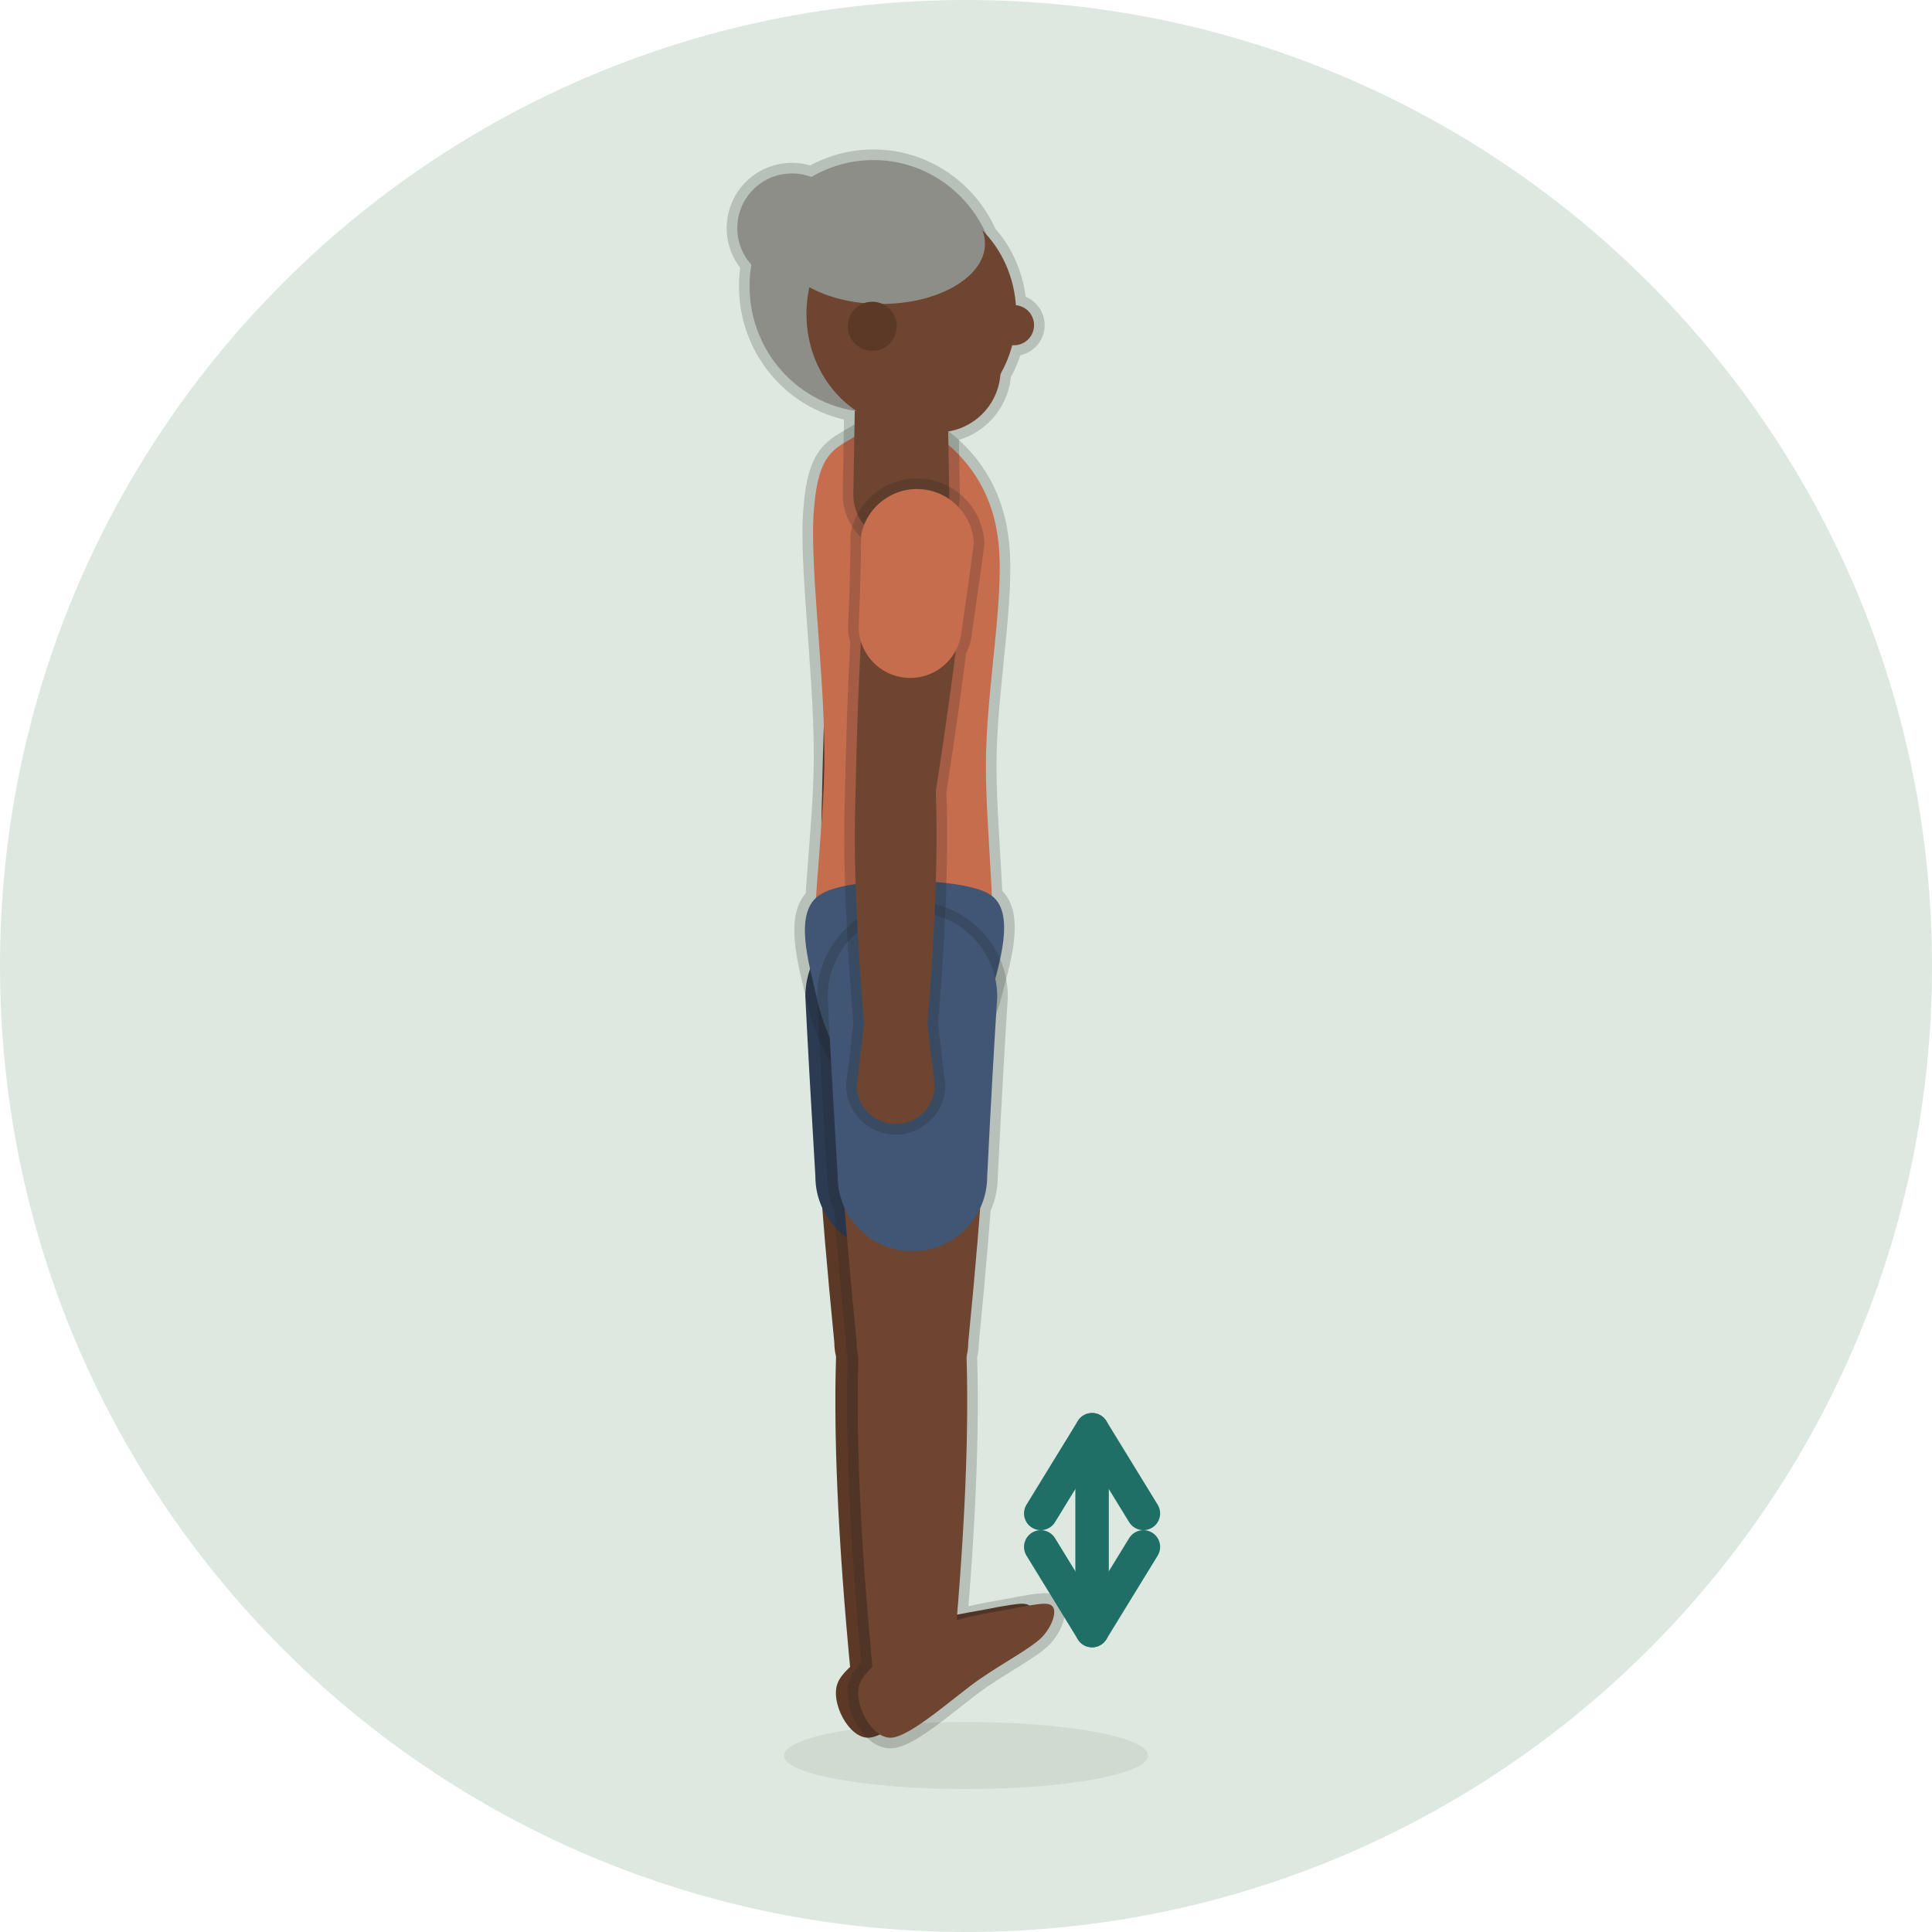
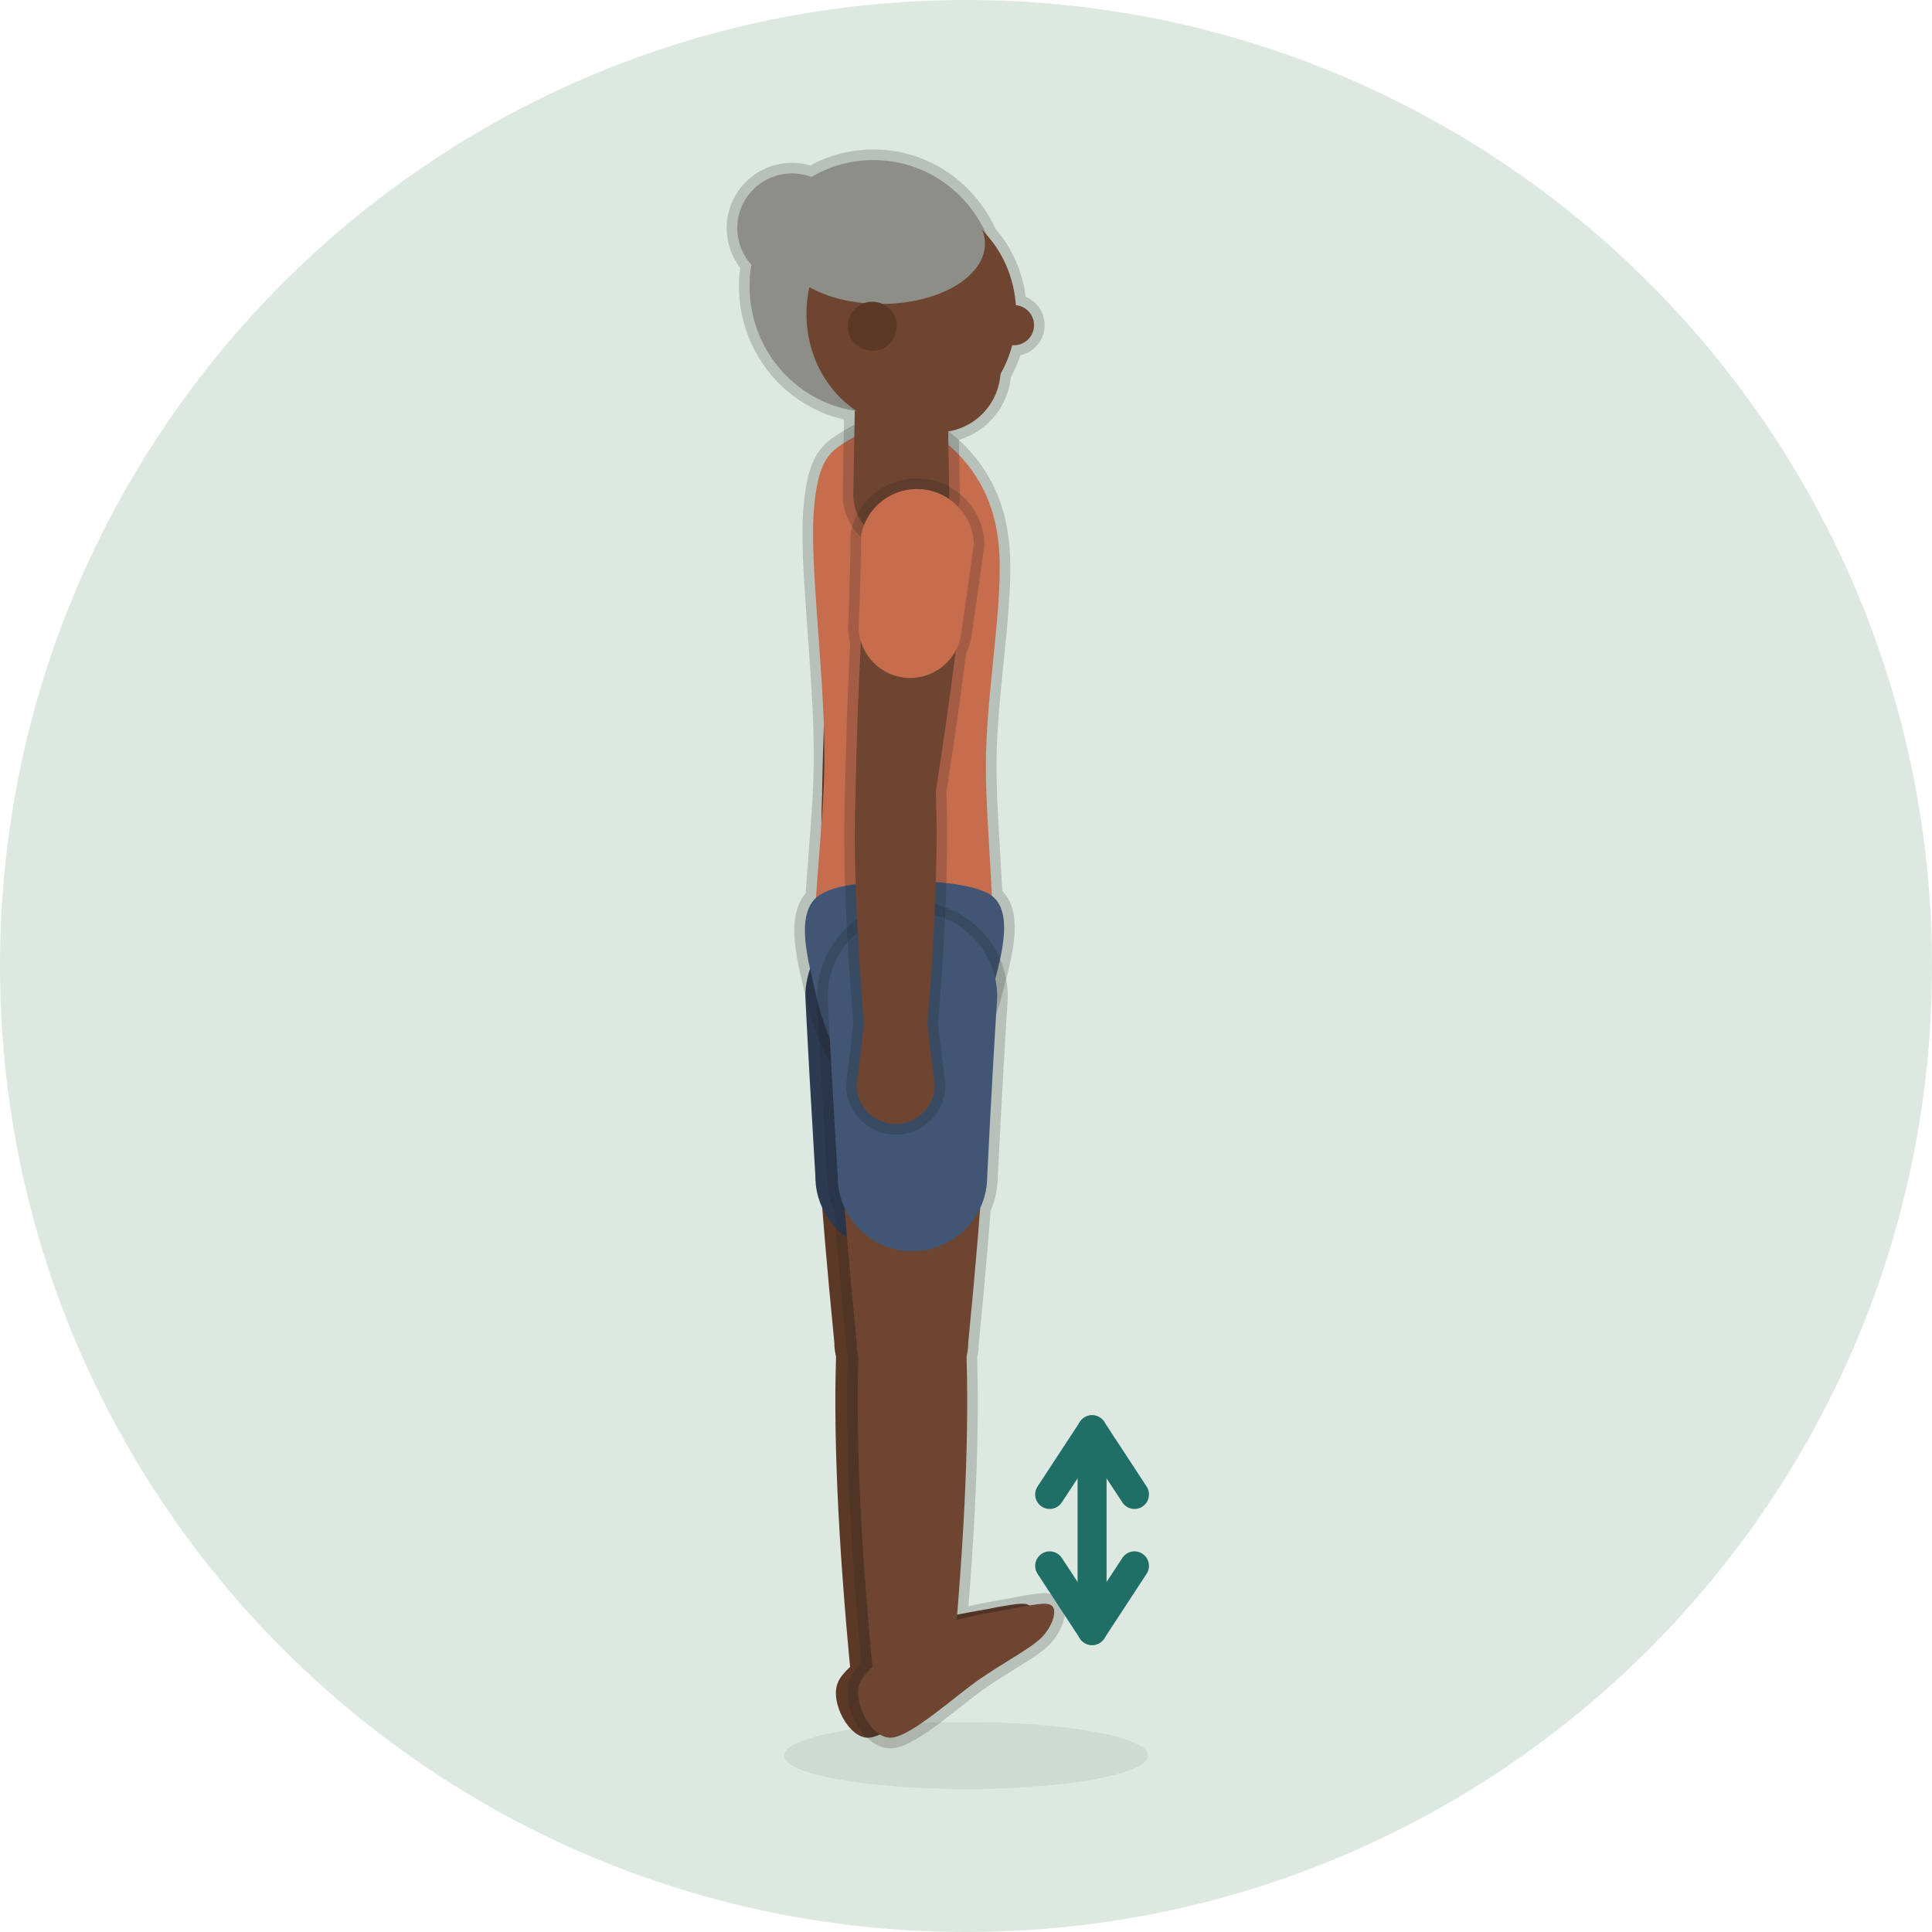
<svg xmlns="http://www.w3.org/2000/svg" viewBox="0 0 200 200" width="400" height="400" role="img" aria-label="Standing figure in profile with heels down and the fronts of both feet lifted off the floor.">
  <circle cx="100" cy="100" r="100" fill="#DDE9E0" />
  <clipPath id="cy3lfzz">
    <circle cx="100" cy="100" r="100" />
  </clipPath>
  <g clip-path="url(#cy3lfzz)">
    <g transform="translate(100.0 180.0) scale(1.155)">
      <ellipse cx="0" cy="1.5" rx="16.31" ry="3" fill="#20211F" opacity="0.08" />
      <g>
        <path d="M-11.7 -107.9Q-12.6 -99.2 -12.9 -84.9A3.6 3.6 0 0 0 -5.8 -84.3Q-3.6 -98.4 -2.9 -107.1A4.4 4.4 0 0 0 -11.7 -107.9Z" fill="#5C3927" />
        <path d="M-12.4 -107.9Q-12.4 -105.0 -12.6 -100.1A4.6 4.6 0 0 0 -3.4 -99.3Q-2.7 -104.1 -2.3 -107.1A5.1 5.1 0 0 0 -12.4 -107.9Z" fill="#AD5C40" />
        <path d="M-12.9 -84.6Q-13.2 -76.6 -12.1 -63.6A2.8 2.8 0 0 0 -6.5 -63.6Q-5.4 -76.6 -5.7 -84.6A3.6 3.6 0 0 0 -12.9 -84.6Z" fill="#5C3927" />
        <path d="M-12.2 -63.6Q-12.4 -61.7 -12.8 -58.6A3.5 3.5 0 0 0 -5.8 -58.6Q-6.2 -61.7 -6.4 -63.6A2.9 2.9 0 0 0 -12.2 -63.6Z" fill="#5C3927" />
      </g>
      <g>
        <path d="M-11.6 -35.5Q-12.1 -24.1 -10.3 -5.5A3.5 3.5 0 0 0 -3.3 -5.5Q-1.5 -24.1 -2.0 -35.5A4.8 4.8 0 0 0 -11.6 -35.5Z" fill="#5C3927" />
        <path d="M-13.9 -66.5Q-13.7 -54.7 -11.8 -35.5A5.0 5.0 0 0 0 -1.8 -35.5Q0.1 -54.7 0.2 -66.5A7.0 7.0 0 0 0 -13.9 -66.5Z" fill="#5C3927" />
        <path d="M-14.4 -66.5Q-14.1 -60.4 -13.5 -50.4A6.7 6.7 0 0 0 -0.1 -50.4Q0.4 -60.4 0.8 -66.5A7.6 7.6 0 0 0 -14.4 -66.5Z" fill="#2C3B52" />
        <path d="M-6.8 -1.9A3.6 3.6 0.0 1 0 -6.8 -9.1A3.6 3.6 0.0 1 0 -6.8 -1.9Z" fill="#5C3927" />
        <path d="M-11.5 -5.0C-12.2 -3.3 -10.5 -0.0 -8.7 -0.1C-6.9 -0.2 -2.9 -3.9 -0.7 -5.4C1.5 -6.9 3.6 -8.0 4.7 -9.0C5.8 -10.1 6.1 -11.4 5.8 -11.8C5.5 -12.3 4.6 -12.1 2.8 -11.8C1.0 -11.4 -2.6 -11.0 -4.9 -9.9C-7.3 -8.8 -10.9 -6.6 -11.5 -5.0Z" fill="#5C3927" />
      </g>
      <g>
        <path d="M-13.2 -66.5C-14.4 -71.3 -12.6 -81.2 -12.7 -88.5C-12.7 -95.8 -14.1 -105.8 -13.6 -110.5C-13.2 -115.2 -11.8 -115.6 -10.0 -116.7C-8.2 -117.8 -4.9 -118.4 -2.8 -116.9C-0.7 -115.5 2.1 -112.7 2.8 -108.0C3.6 -103.3 2.0 -95.4 1.8 -88.5C1.6 -81.6 3.2 -71.3 1.9 -66.5C0.6 -61.8 -3.3 -60.0 -5.8 -60.0C-8.3 -60.0 -12.1 -61.8 -13.2 -66.5ZM-13.4 -66.5C-14.0 -69.3 -15.6 -74.2 -13.0 -75.7C-10.5 -77.3 -0.5 -77.3 2.1 -75.7C4.6 -74.2 2.9 -69.3 2.2 -66.5C1.4 -63.7 -0.4 -60.0 -2.3 -58.7C-4.2 -57.4 -7.5 -57.4 -9.3 -58.7C-11.2 -60.0 -12.8 -63.7 -13.4 -66.5Z" fill="#1E1F1D" stroke="#1E1F1D" stroke-width="1.9" stroke-linejoin="round" opacity="0.2" />
        <path d="M-13.2 -66.5C-14.4 -71.3 -12.6 -81.2 -12.7 -88.5C-12.7 -95.8 -14.1 -105.8 -13.6 -110.5C-13.2 -115.2 -11.8 -115.6 -10.0 -116.7C-8.2 -117.8 -4.9 -118.4 -2.8 -116.9C-0.7 -115.5 2.1 -112.7 2.8 -108.0C3.6 -103.3 2.0 -95.4 1.8 -88.5C1.6 -81.6 3.2 -71.3 1.9 -66.5C0.6 -61.8 -3.3 -60.0 -5.8 -60.0C-8.3 -60.0 -12.1 -61.8 -13.2 -66.5Z" fill="#C66D4E" />
        <path d="M-13.4 -66.5C-14.0 -69.3 -15.6 -74.2 -13.0 -75.7C-10.5 -77.3 -0.5 -77.3 2.1 -75.7C4.6 -74.2 2.9 -69.3 2.2 -66.5C1.4 -63.7 -0.4 -60.0 -2.3 -58.7C-4.2 -57.4 -7.5 -57.4 -9.3 -58.7C-11.2 -60.0 -12.8 -63.7 -13.4 -66.5Z" fill="#405674" />
      </g>
      <g>
        <path d="M-1.5 -111.5Q-1.6 -117.8 -1.8 -128.0A4.0 4.0 0 0 0 -9.8 -128.0Q-10.0 -117.8 -10.1 -111.5A4.3 4.3 0 0 0 -1.5 -111.5ZM-15.6 -130.5A4.9 4.9 0.0 1 0 -15.6 -140.3A4.9 4.9 0.0 1 0 -15.6 -130.5ZM-8.3 -118.9A11.1 11.3 0.0 1 0 -8.3 -141.5A11.1 11.3 0.0 1 0 -8.3 -118.9ZM-4.9 -117.5A9.4 10.2 0.0 1 0 -4.9 -137.9A9.4 10.2 0.0 1 0 -4.9 -117.5ZM-2.5 -117.1A5.6 5.6 0.0 1 0 -2.5 -128.3A5.6 5.6 0.0 1 0 -2.5 -117.1ZM4.3 -124.9A1.8 1.8 0.0 1 0 4.3 -128.5A1.8 1.8 0.0 1 0 4.3 -124.9ZM-7.6 -128.6A9.3 5.4 0.0 1 0 -7.6 -139.4A9.3 5.4 0.0 1 0 -7.6 -128.6ZM-8.4 -124.4A2.2 2.2 0.0 1 0 -8.4 -128.8A2.2 2.2 0.0 1 0 -8.4 -124.4Z" fill="#1E1F1D" stroke="#1E1F1D" stroke-width="1.9" stroke-linejoin="round" opacity="0.2" />
        <path d="M-1.5 -111.5Q-1.6 -117.8 -1.8 -128.0A4.0 4.0 0 0 0 -9.8 -128.0Q-10.0 -117.8 -10.1 -111.5A4.3 4.3 0 0 0 -1.5 -111.5Z" fill="#6E4530" />
        <path d="M-15.6 -130.5A4.9 4.9 0.0 1 0 -15.6 -140.3A4.9 4.9 0.0 1 0 -15.6 -130.5Z" fill="#8E8E89" />
        <path d="M-8.3 -118.9A11.1 11.3 0.0 1 0 -8.3 -141.5A11.1 11.3 0.0 1 0 -8.3 -118.9Z" fill="#8E8E89" />
        <path d="M-4.9 -117.5A9.4 10.2 0.0 1 0 -4.9 -137.9A9.4 10.2 0.0 1 0 -4.9 -117.5Z" fill="#6E4530" />
        <path d="M-2.5 -117.1A5.6 5.6 0.0 1 0 -2.5 -128.3A5.6 5.6 0.0 1 0 -2.5 -117.1Z" fill="#6E4530" />
        <path d="M4.3 -124.9A1.8 1.8 0.0 1 0 4.3 -128.5A1.8 1.8 0.0 1 0 4.3 -124.9Z" fill="#6E4530" />
        <path d="M-7.6 -128.6A9.3 5.4 0.0 1 0 -7.6 -139.4A9.3 5.4 0.0 1 0 -7.6 -128.6Z" fill="#8E8E89" />
        <path d="M-8.4 -124.4A2.2 2.2 0.0 1 0 -8.4 -128.8A2.2 2.2 0.0 1 0 -8.4 -124.4Z" fill="#5C3927" />
      </g>
      <g>
        <path d="M-9.6 -35.5Q-10.1 -24.1 -8.3 -5.5A3.5 3.5 0 0 0 -1.3 -5.5Q0.5 -24.1 -0.0 -35.5A4.8 4.8 0 0 0 -9.6 -35.5ZM-11.9 -66.5Q-11.7 -54.7 -9.8 -35.5A5.0 5.0 0 0 0 0.2 -35.5Q2.1 -54.7 2.2 -66.5A7.0 7.0 0 0 0 -11.9 -66.5ZM-12.4 -66.5Q-12.1 -60.4 -11.5 -50.4A6.7 6.7 0 0 0 1.9 -50.4Q2.4 -60.4 2.8 -66.5A7.6 7.6 0 0 0 -12.4 -66.5ZM-4.8 -1.9A3.6 3.6 0.0 1 0 -4.8 -9.1A3.6 3.6 0.0 1 0 -4.8 -1.9ZM-9.5 -5.0C-10.2 -3.3 -8.5 -0.0 -6.7 -0.1C-4.9 -0.2 -0.9 -3.9 1.3 -5.4C3.5 -6.9 5.6 -8.0 6.7 -9.0C7.8 -10.1 8.1 -11.4 7.8 -11.8C7.5 -12.3 6.6 -12.1 4.8 -11.8C3.0 -11.4 -0.6 -11.0 -2.9 -9.9C-5.3 -8.8 -8.9 -6.6 -9.5 -5.0Z" fill="#1E1F1D" stroke="#1E1F1D" stroke-width="1.9" stroke-linejoin="round" opacity="0.2" />
        <path d="M-9.6 -35.5Q-10.1 -24.1 -8.3 -5.5A3.5 3.5 0 0 0 -1.3 -5.5Q0.5 -24.1 -0.0 -35.5A4.8 4.8 0 0 0 -9.6 -35.5Z" fill="#6E4530" />
        <path d="M-11.9 -66.5Q-11.7 -54.7 -9.8 -35.5A5.0 5.0 0 0 0 0.2 -35.5Q2.1 -54.7 2.2 -66.5A7.0 7.0 0 0 0 -11.9 -66.5Z" fill="#6E4530" />
        <path d="M-12.4 -66.5Q-12.1 -60.4 -11.5 -50.4A6.7 6.7 0 0 0 1.9 -50.4Q2.4 -60.4 2.8 -66.5A7.6 7.6 0 0 0 -12.4 -66.5Z" fill="#405674" />
        <path d="M-4.8 -1.9A3.6 3.6 0.0 1 0 -4.8 -9.1A3.6 3.6 0.0 1 0 -4.8 -1.9Z" fill="#6E4530" />
        <path d="M-9.5 -5.0C-10.2 -3.3 -8.5 -0.0 -6.7 -0.1C-4.9 -0.2 -0.9 -3.9 1.3 -5.4C3.5 -6.9 5.6 -8.0 6.7 -9.0C7.8 -10.1 8.1 -11.4 7.8 -11.8C7.5 -12.3 6.6 -12.1 4.8 -11.8C3.0 -11.4 -0.6 -11.0 -2.9 -9.9C-5.3 -8.8 -8.9 -6.6 -9.5 -5.0Z" fill="#6E4530" />
      </g>
      <g>
        <path d="M-8.7 -107.9Q-9.6 -99.2 -9.9 -84.9A3.6 3.6 0 0 0 -2.8 -84.3Q-0.6 -98.4 0.1 -107.1A4.4 4.4 0 0 0 -8.7 -107.9ZM-9.4 -107.9Q-9.4 -105.0 -9.6 -100.1A4.6 4.6 0 0 0 -0.4 -99.3Q0.3 -104.1 0.7 -107.1A5.1 5.1 0 0 0 -9.4 -107.9ZM-9.9 -84.6Q-10.2 -76.6 -9.1 -63.6A2.8 2.8 0 0 0 -3.5 -63.6Q-2.4 -76.6 -2.7 -84.6A3.6 3.6 0 0 0 -9.9 -84.6ZM-9.2 -63.6Q-9.4 -61.7 -9.8 -58.6A3.5 3.5 0 0 0 -2.8 -58.6Q-3.2 -61.7 -3.4 -63.6A2.9 2.9 0 0 0 -9.2 -63.6Z" fill="#1E1F1D" stroke="#1E1F1D" stroke-width="1.9" stroke-linejoin="round" opacity="0.2" />
        <path d="M-8.7 -107.9Q-9.6 -99.2 -9.9 -84.9A3.6 3.6 0 0 0 -2.8 -84.3Q-0.6 -98.4 0.1 -107.1A4.4 4.4 0 0 0 -8.7 -107.9Z" fill="#6E4530" />
        <path d="M-9.4 -107.9Q-9.4 -105.0 -9.6 -100.1A4.6 4.6 0 0 0 -0.4 -99.3Q0.3 -104.1 0.7 -107.1A5.1 5.1 0 0 0 -9.4 -107.9Z" fill="#C66D4E" />
        <path d="M-9.9 -84.6Q-10.2 -76.6 -9.1 -63.6A2.8 2.8 0 0 0 -3.5 -63.6Q-2.4 -76.6 -2.7 -84.6A3.6 3.6 0 0 0 -9.9 -84.6Z" fill="#6E4530" />
        <path d="M-9.2 -63.6Q-9.4 -61.7 -9.8 -58.6A3.5 3.5 0 0 0 -2.8 -58.6Q-3.2 -61.7 -3.4 -63.6A2.9 2.9 0 0 0 -9.2 -63.6Z" fill="#6E4530" />
      </g>
-       <g fill="none" stroke="#1F6F66" stroke-width="3" stroke-linecap="round" stroke-linejoin="round">
+       <g fill="none" stroke="#1F6F66" stroke-width="2.6" stroke-linecap="round" stroke-linejoin="round">
        <path d="M11.3 -9.7Q11.3 -18.7 11.3 -27.7" />
-         <path d="M15.9 -20.2L11.3 -27.7L6.7 -20.2" />
-         <path d="M6.7 -17.2L11.3 -9.7L15.9 -17.2" />
+         <path d="M15.1 -21.9L11.3 -27.7L7.5 -21.9" />
+         <path d="M7.5 -15.5L11.3 -9.7L15.1 -15.5" />
      </g>
    </g>
  </g>
</svg>
